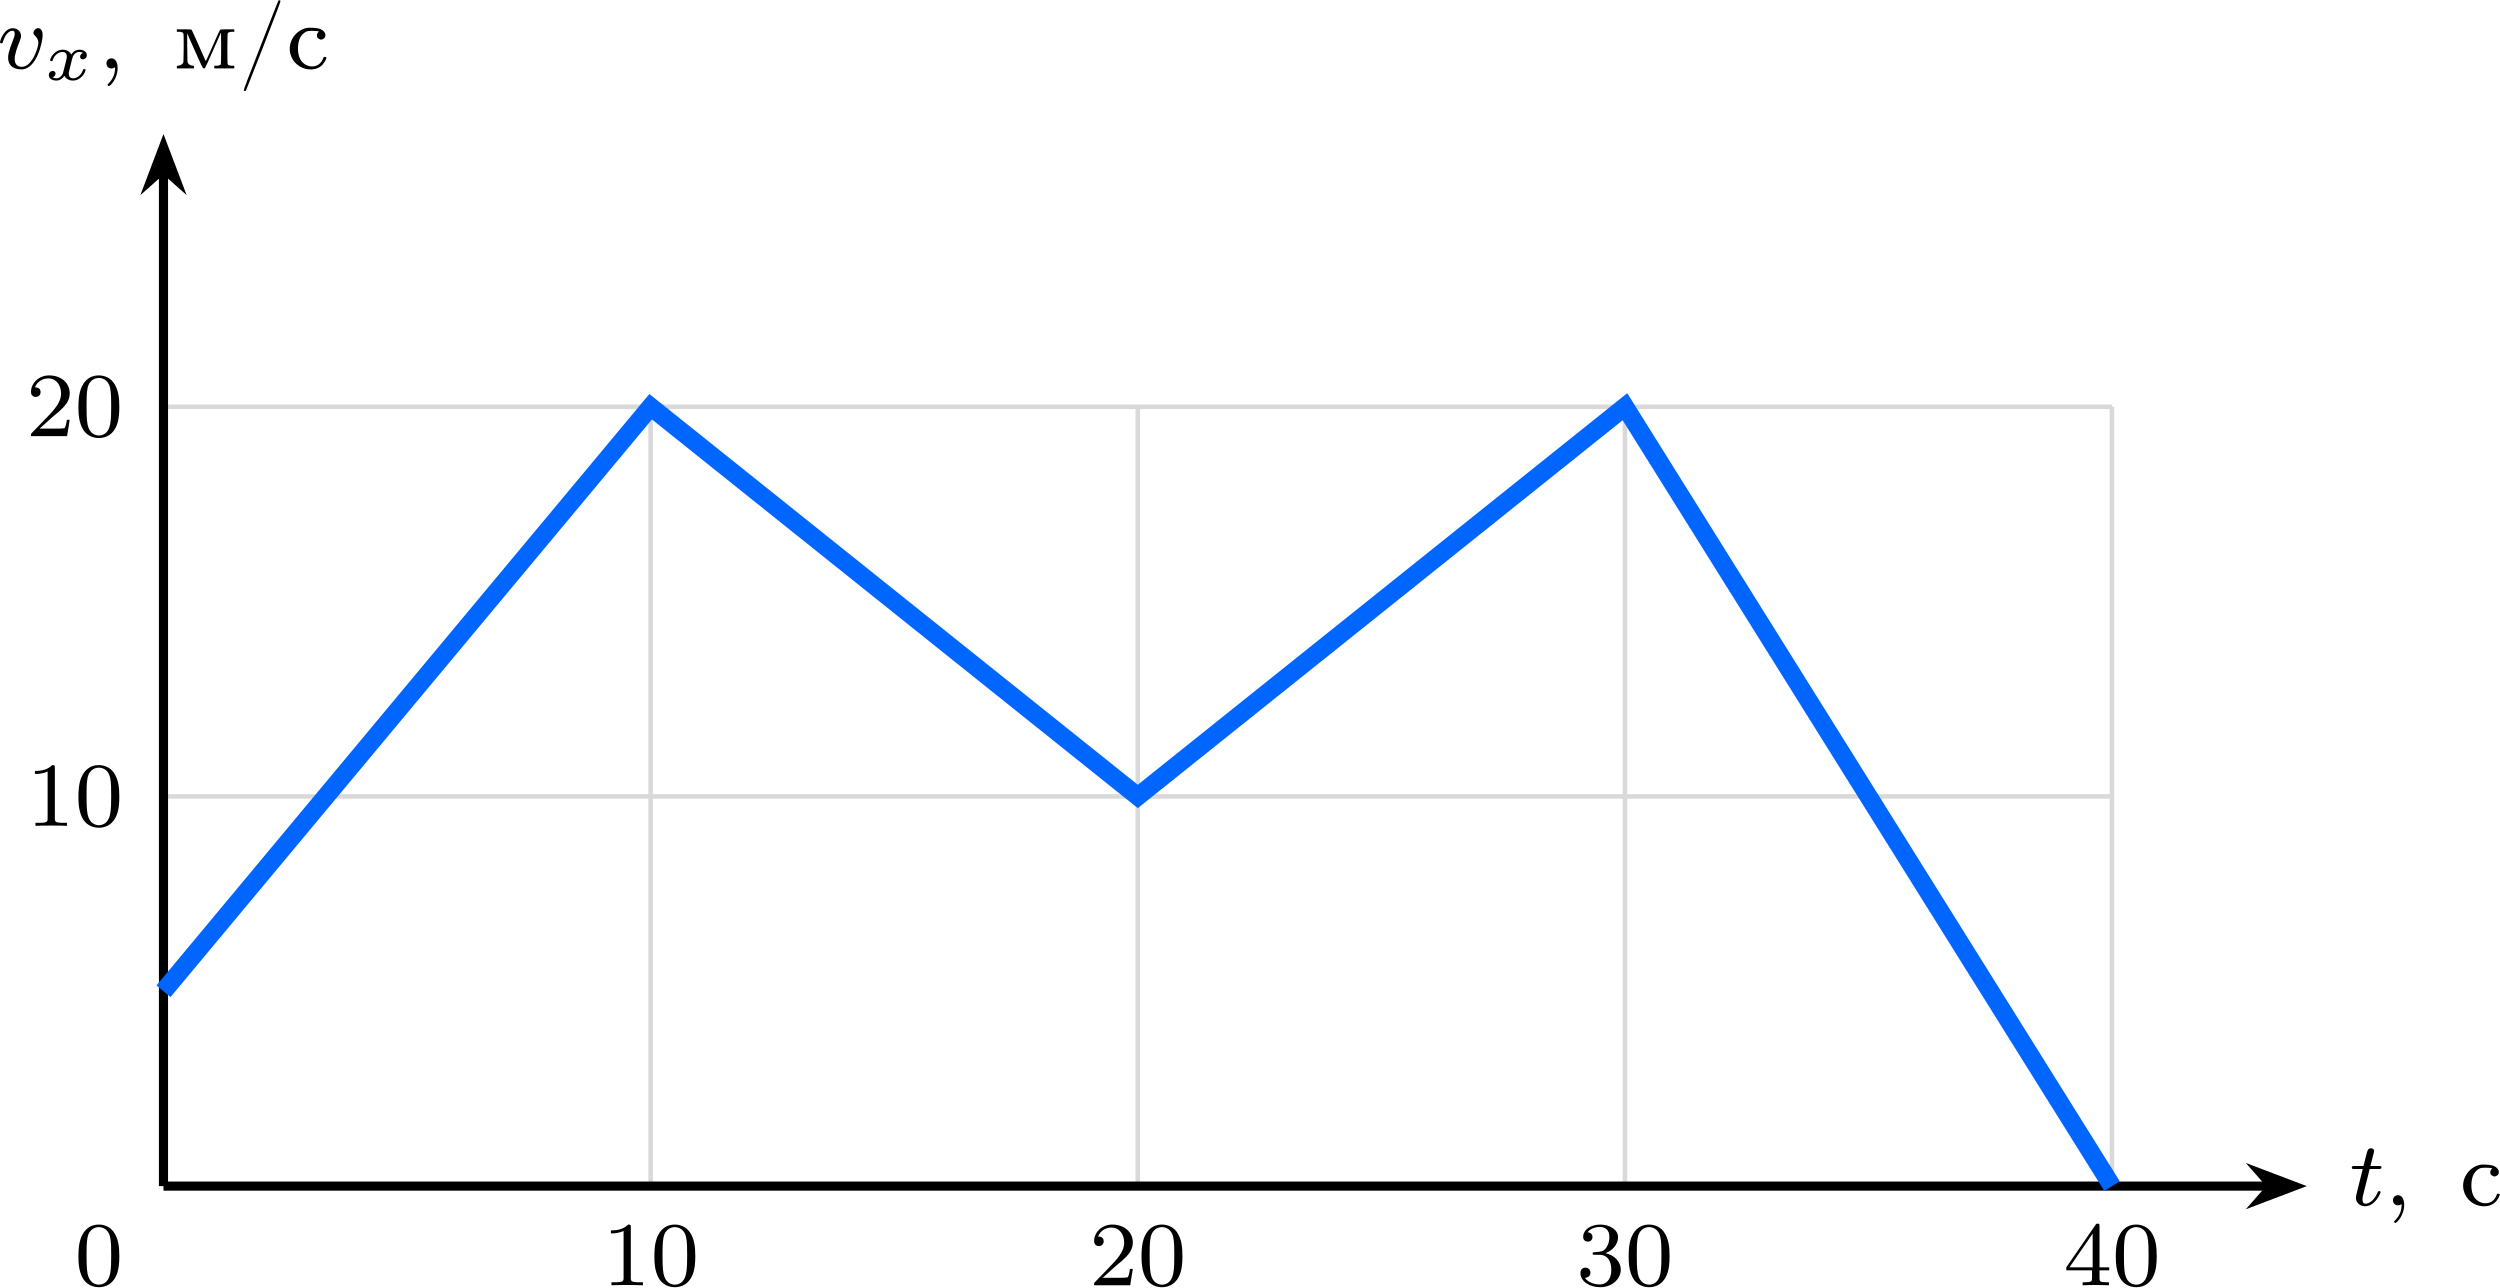
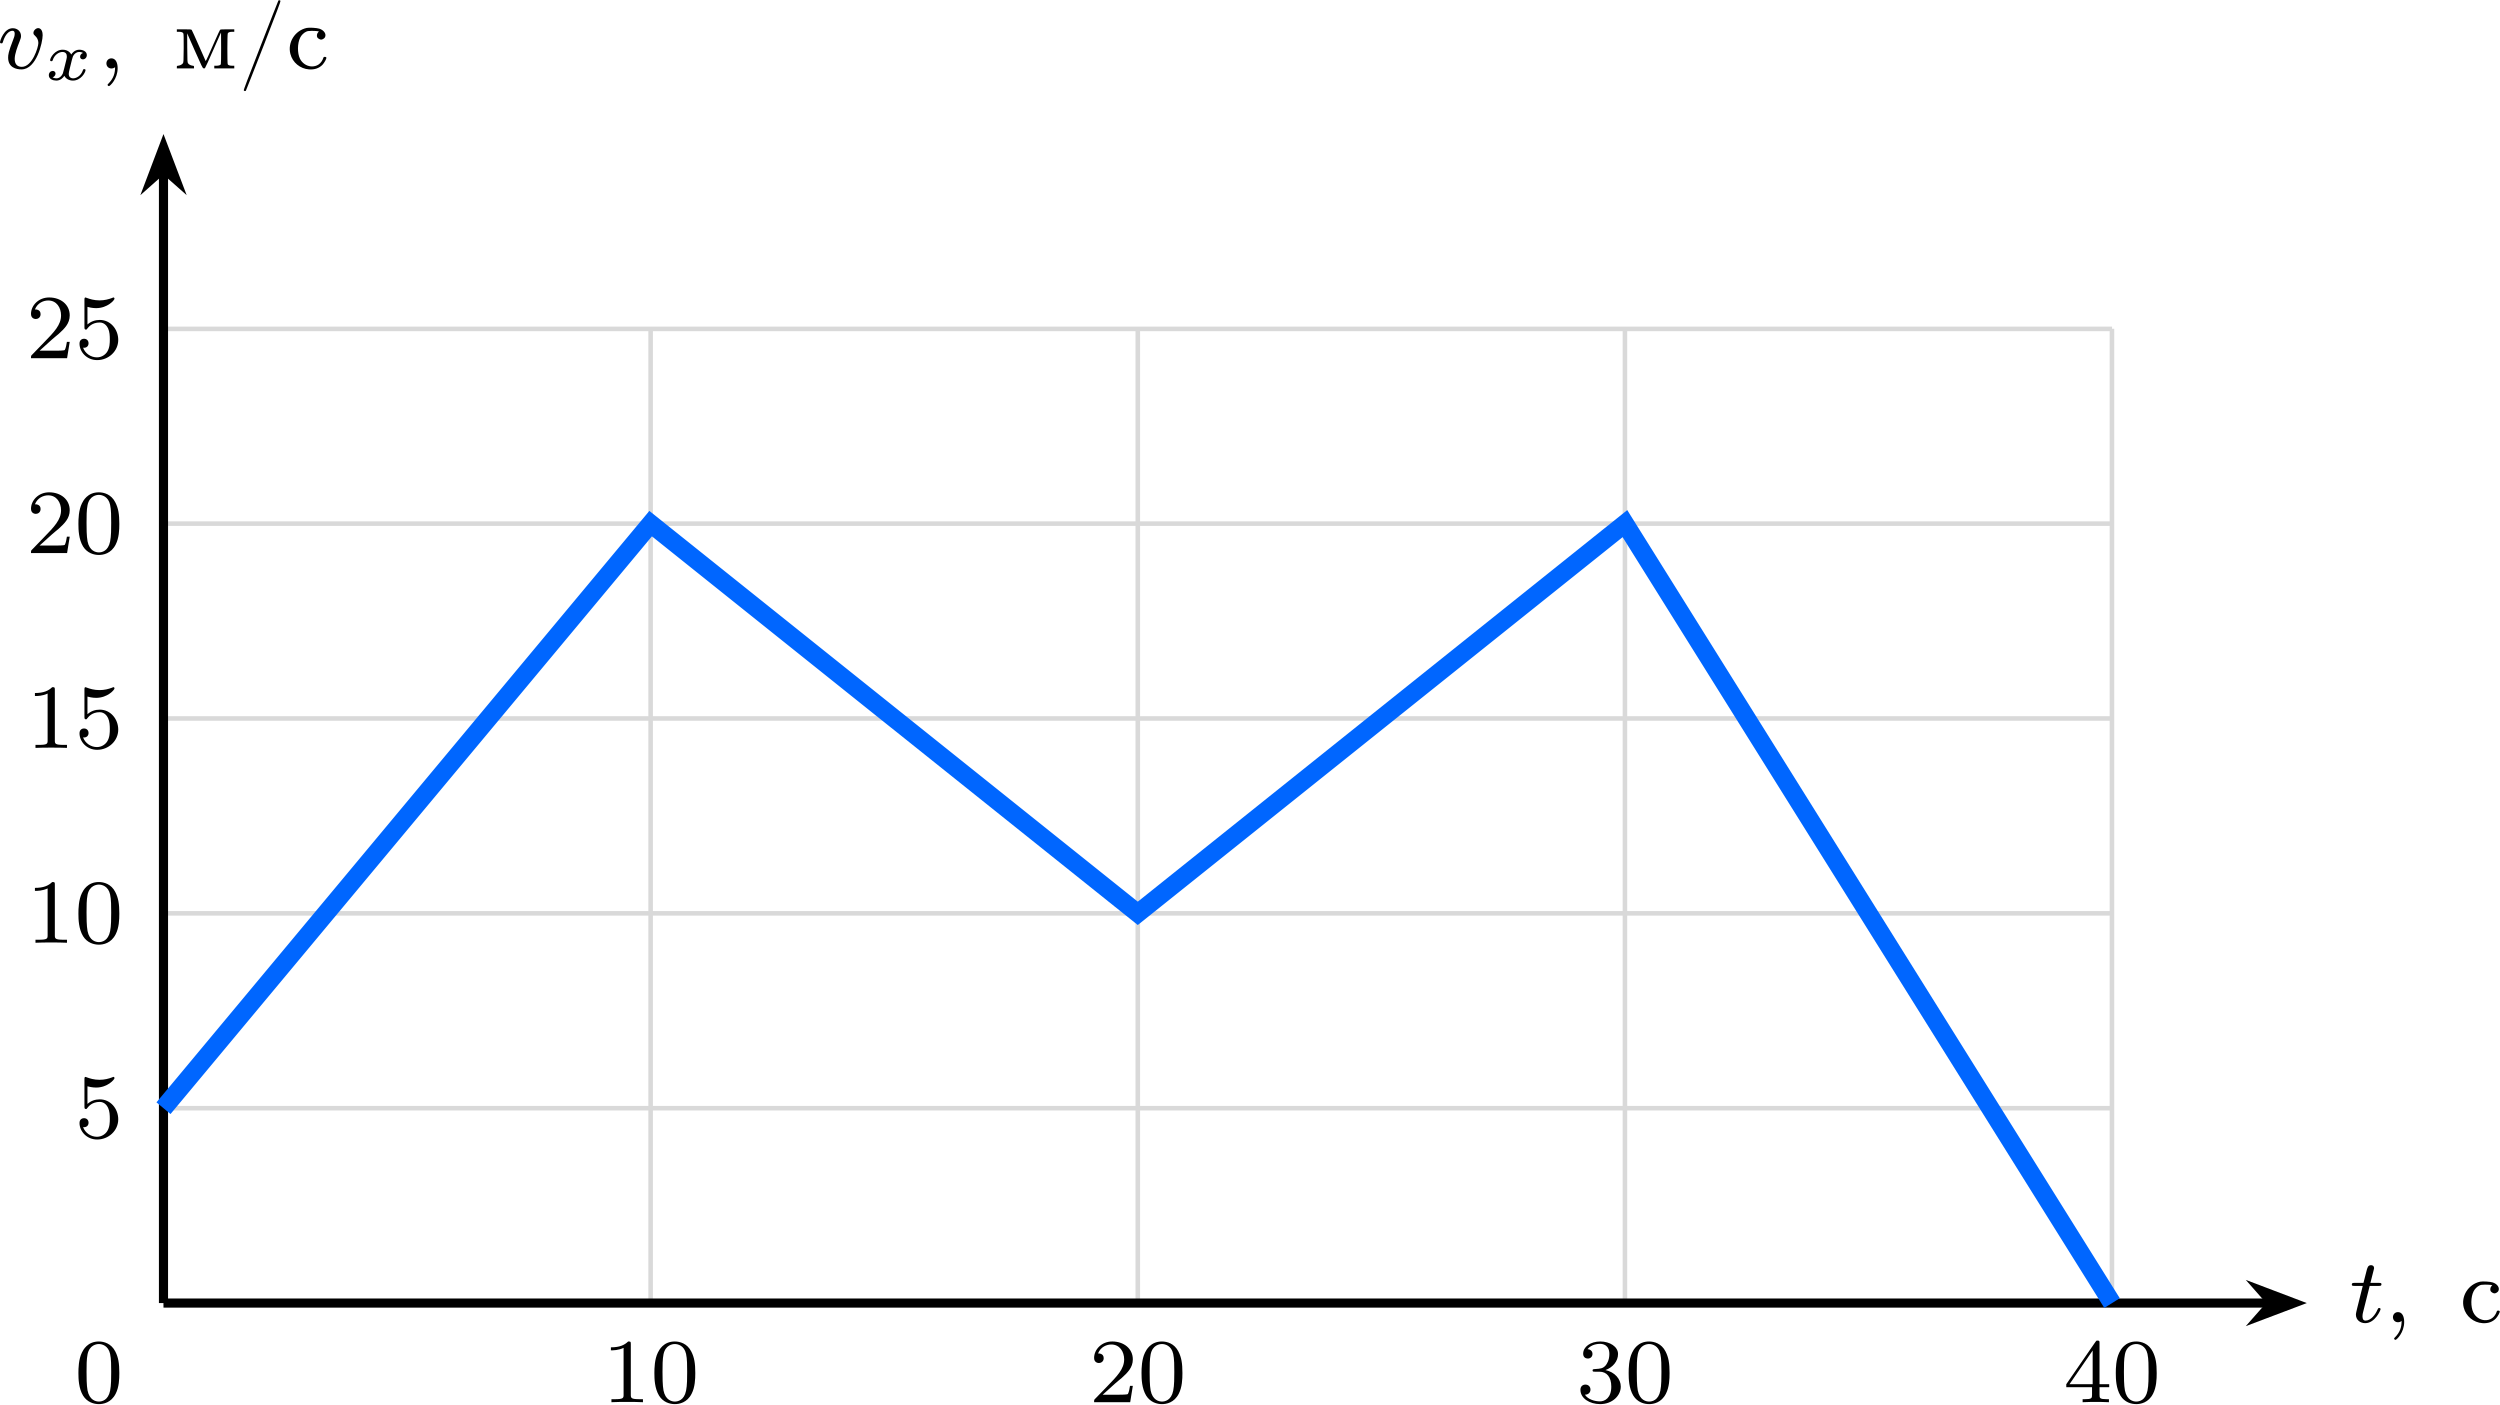
- <svg xmlns="http://www.w3.org/2000/svg" xmlns:xlink="http://www.w3.org/1999/xlink" version="1.1" width="283.666pt" height="146.055pt" viewBox="-66.449 -66.69 218.205 112.35">
+ <svg xmlns="http://www.w3.org/2000/svg" xmlns:xlink="http://www.w3.org/1999/xlink" version="1.1" width="283.666pt" height="159.321pt" viewBox="-66.449 -66.691 218.205 122.555">
  <defs>
    <path id="g2-48" d="M3.897-2.542C3.897-3.395 3.81-3.913 3.547-4.423C3.196-5.125 2.55-5.3 2.112-5.3C1.108-5.3 .741-4.551 .63-4.328C.343-3.746 .327-2.957 .327-2.542C.327-2.016 .351-1.211 .733-.574C1.1 .016 1.69 .167 2.112 .167C2.495 .167 3.18 .048 3.579-.741C3.873-1.315 3.897-2.024 3.897-2.542ZM2.112-.056C1.841-.056 1.291-.183 1.124-1.02C1.036-1.474 1.036-2.224 1.036-2.638C1.036-3.188 1.036-3.746 1.124-4.184C1.291-4.997 1.913-5.077 2.112-5.077C2.383-5.077 2.933-4.941 3.092-4.216C3.188-3.778 3.188-3.18 3.188-2.638C3.188-2.168 3.188-1.451 3.092-1.004C2.925-.167 2.375-.056 2.112-.056Z" />
    <path id="g2-49" d="M2.503-5.077C2.503-5.292 2.487-5.3 2.271-5.3C1.945-4.981 1.522-4.79 .765-4.79V-4.527C.98-4.527 1.411-4.527 1.873-4.742V-.654C1.873-.359 1.849-.263 1.092-.263H.813V0C1.14-.024 1.825-.024 2.184-.024S3.236-.024 3.563 0V-.263H3.284C2.527-.263 2.503-.359 2.503-.654V-5.077Z" />
    <path id="g2-50" d="M2.248-1.626C2.375-1.745 2.71-2.008 2.837-2.12C3.332-2.574 3.802-3.013 3.802-3.738C3.802-4.686 3.005-5.3 2.008-5.3C1.052-5.3 .422-4.575 .422-3.866C.422-3.475 .733-3.419 .845-3.419C1.012-3.419 1.259-3.539 1.259-3.842C1.259-4.256 .861-4.256 .765-4.256C.996-4.838 1.53-5.037 1.921-5.037C2.662-5.037 3.045-4.407 3.045-3.738C3.045-2.909 2.463-2.303 1.522-1.339L.518-.303C.422-.215 .422-.199 .422 0H3.571L3.802-1.427H3.555C3.531-1.267 3.467-.869 3.371-.717C3.324-.654 2.718-.654 2.59-.654H1.172L2.248-1.626Z" />
    <path id="g2-51" d="M2.016-2.662C2.646-2.662 3.045-2.2 3.045-1.363C3.045-.367 2.479-.072 2.056-.072C1.618-.072 1.02-.231 .741-.654C1.028-.654 1.227-.837 1.227-1.1C1.227-1.355 1.044-1.538 .789-1.538C.574-1.538 .351-1.403 .351-1.084C.351-.327 1.164 .167 2.072 .167C3.132 .167 3.873-.566 3.873-1.363C3.873-2.024 3.347-2.63 2.534-2.805C3.164-3.029 3.634-3.571 3.634-4.208S2.917-5.3 2.088-5.3C1.235-5.3 .59-4.838 .59-4.232C.59-3.937 .789-3.81 .996-3.81C1.243-3.81 1.403-3.985 1.403-4.216C1.403-4.511 1.148-4.623 .972-4.631C1.307-5.069 1.921-5.093 2.064-5.093C2.271-5.093 2.877-5.029 2.877-4.208C2.877-3.65 2.646-3.316 2.534-3.188C2.295-2.941 2.112-2.925 1.626-2.893C1.474-2.885 1.411-2.877 1.411-2.774C1.411-2.662 1.482-2.662 1.618-2.662H2.016Z" />
    <path id="g2-52" d="M3.14-5.157C3.14-5.316 3.14-5.38 2.973-5.38C2.869-5.38 2.861-5.372 2.782-5.26L.239-1.57V-1.307H2.487V-.646C2.487-.351 2.463-.263 1.849-.263H1.666V0C2.343-.024 2.359-.024 2.813-.024S3.284-.024 3.961 0V-.263H3.778C3.164-.263 3.14-.351 3.14-.646V-1.307H3.985V-1.57H3.14V-5.157ZM2.542-4.511V-1.57H.518L2.542-4.511Z" />
+     <path id="g2-53" d="M1.116-4.479C1.219-4.447 1.538-4.368 1.873-4.368C2.869-4.368 3.475-5.069 3.475-5.189C3.475-5.276 3.419-5.3 3.379-5.3C3.363-5.3 3.347-5.3 3.276-5.26C2.965-5.141 2.598-5.045 2.168-5.045C1.698-5.045 1.307-5.165 1.06-5.26C.98-5.3 .964-5.3 .956-5.3C.853-5.3 .853-5.212 .853-5.069V-2.734C.853-2.59 .853-2.495 .98-2.495C1.044-2.495 1.068-2.527 1.108-2.59C1.203-2.71 1.506-3.116 2.184-3.116C2.63-3.116 2.845-2.75 2.917-2.598C3.053-2.311 3.068-1.945 3.068-1.634C3.068-1.339 3.061-.909 2.837-.558C2.686-.319 2.367-.072 1.945-.072C1.427-.072 .917-.399 .733-.917C.757-.909 .805-.909 .813-.909C1.036-.909 1.211-1.052 1.211-1.299C1.211-1.594 .98-1.698 .821-1.698C.677-1.698 .422-1.618 .422-1.275C.422-.558 1.044 .167 1.961 .167C2.957 .167 3.802-.606 3.802-1.594C3.802-2.519 3.132-3.339 2.192-3.339C1.793-3.339 1.419-3.212 1.116-2.941V-4.479Z" />
    <path id="g0-120" d="M3.365-2.349C3.156-2.289 3.108-2.116 3.108-2.026C3.108-1.835 3.264-1.793 3.347-1.793C3.521-1.793 3.694-1.937 3.694-2.17C3.694-2.493 3.341-2.636 3.037-2.636C2.642-2.636 2.403-2.331 2.337-2.218C2.26-2.367 2.032-2.636 1.584-2.636C.897-2.636 .49-1.925 .49-1.716C.49-1.686 .514-1.632 .598-1.632S.699-1.668 .717-1.722C.867-2.206 1.273-2.439 1.566-2.439S1.949-2.248 1.949-2.05C1.949-1.979 1.949-1.925 1.901-1.739C1.763-1.184 1.632-.64 1.602-.568C1.512-.341 1.297-.137 1.046-.137C1.01-.137 .843-.137 .705-.227C.938-.305 .962-.502 .962-.55C.962-.705 .843-.783 .723-.783C.556-.783 .377-.652 .377-.406C.377-.066 .753 .06 1.034 .06C1.375 .06 1.62-.173 1.733-.359C1.853-.108 2.14 .06 2.481 .06C3.186 .06 3.581-.664 3.581-.861C3.581-.873 3.575-.944 3.467-.944C3.383-.944 3.371-.903 3.353-.849C3.18-.329 2.756-.137 2.505-.137C2.277-.137 2.116-.269 2.116-.52C2.116-.634 2.146-.765 2.2-.974L2.391-1.751C2.451-1.985 2.481-2.092 2.606-2.236C2.69-2.325 2.833-2.439 3.025-2.439C3.055-2.439 3.234-2.439 3.365-2.349Z" />
    <path id="g3-47" d="M3.515-5.93C3.499-5.906 2.805-4.144 1.977-2.008C.797 1.012 .47 1.873 .494 1.913C.534 1.977 .638 1.993 .677 1.937C.693 1.921 1.387 .151 2.216-1.969C3.395-4.997 3.722-5.866 3.698-5.898C3.658-5.962 3.555-5.978 3.515-5.93Z" />
    <path id="g3-236" d="M.295-3.308V-3.204H.454C.693-3.204 .821-3.156 .861-3.061C.893-3.005 .893-2.63 .893-1.761C.885-.654 .877-.542 .829-.462C.749-.351 .606-.271 .438-.247C.295-.231 .295-.223 .295-.12V-.008H1.044H1.793V-.12C1.793-.223 1.793-.231 1.65-.247C1.482-.271 1.339-.351 1.267-.462C1.219-.542 1.211-.654 1.203-1.809L1.196-3.068L1.865-1.554C2.455-.215 2.542-.04 2.614-.016C2.678 0 2.71 0 2.75-.032C2.782-.064 3.108-.773 3.475-1.618L4.152-3.148L4.16-1.801C4.16-.988 4.152-.422 4.136-.375C4.105-.287 3.961-.239 3.722-.239H3.563V-.12V-.008H4.439H5.308V-.12V-.239H5.149C4.918-.239 4.766-.287 4.734-.375C4.694-.486 4.694-2.973 4.742-3.068C4.782-3.156 4.918-3.204 5.149-3.204H5.308V-3.308V-3.419H4.71C4.224-3.419 4.105-3.411 4.065-3.371C4.041-3.347 3.858-2.949 3.65-2.479C3.443-2.016 3.172-1.403 3.053-1.132C2.933-.853 2.821-.638 2.813-.646C2.805-.662 2.534-1.267 2.216-1.993S1.618-3.332 1.594-3.363C1.554-3.411 1.482-3.419 .925-3.419H.295Z" />
    <path id="g3-241" d="M1.753-3.539C.725-3.316 .072-2.271 .327-1.275C.518-.518 1.18 .024 1.961 .08C2.447 .112 2.837-.024 3.132-.327C3.3-.51 3.491-.853 3.467-.948C3.459-1.028 3.244-1.044 3.22-.964C3.045-.422 2.646-.143 2.12-.183C1.714-.223 1.347-.478 1.164-.853C.925-1.339 .933-2.208 1.188-2.702C1.283-2.901 1.498-3.116 1.69-3.204C1.825-3.268 1.881-3.276 2.184-3.284C2.375-3.284 2.598-3.268 2.678-3.26L2.821-3.228L2.742-3.148C2.646-3.045 2.614-2.845 2.67-2.726C2.726-2.622 2.901-2.519 3.013-2.519S3.292-2.622 3.347-2.726C3.491-3.005 3.26-3.347 2.853-3.475C2.63-3.547 1.969-3.587 1.753-3.539Z" />
    <path id="g1-59" d="M1.49-.12C1.49 .399 1.379 .853 .885 1.347C.853 1.371 .837 1.387 .837 1.427C.837 1.49 .901 1.538 .956 1.538C1.052 1.538 1.714 .909 1.714-.024C1.714-.534 1.522-.885 1.172-.885C.893-.885 .733-.662 .733-.446C.733-.223 .885 0 1.18 0C1.371 0 1.49-.112 1.49-.12Z" />
    <path id="g1-116" d="M1.761-3.172H2.542C2.694-3.172 2.79-3.172 2.79-3.324C2.79-3.435 2.686-3.435 2.55-3.435H1.825L2.112-4.567C2.144-4.686 2.144-4.726 2.144-4.734C2.144-4.902 2.016-4.981 1.881-4.981C1.61-4.981 1.554-4.766 1.467-4.407L1.219-3.435H.454C.303-3.435 .199-3.435 .199-3.284C.199-3.172 .303-3.172 .438-3.172H1.156L.677-1.259C.63-1.06 .558-.781 .558-.669C.558-.191 .948 .08 1.371 .08C2.224 .08 2.71-1.044 2.71-1.14C2.71-1.227 2.638-1.243 2.59-1.243C2.503-1.243 2.495-1.211 2.439-1.092C2.279-.709 1.881-.143 1.395-.143C1.227-.143 1.132-.255 1.132-.518C1.132-.669 1.156-.757 1.18-.861L1.761-3.172Z" />
    <path id="g1-118" d="M3.961-2.901C3.961-3.523 3.602-3.523 3.571-3.523C3.379-3.523 3.156-3.316 3.156-3.108C3.156-2.981 3.22-2.925 3.292-2.861C3.475-2.702 3.587-2.479 3.587-2.224C3.587-1.857 3.061-.143 2.144-.143C1.801-.143 1.522-.327 1.522-.829C1.522-1.267 1.761-1.897 1.953-2.375C2.048-2.63 2.072-2.694 2.072-2.837C2.072-3.268 1.722-3.515 1.355-3.515C.566-3.515 .239-2.391 .239-2.295C.239-2.224 .295-2.192 .359-2.192C.462-2.192 .47-2.24 .494-2.319C.701-3.013 1.044-3.292 1.331-3.292C1.451-3.292 1.522-3.22 1.522-3.029C1.522-2.845 1.451-2.662 1.371-2.463C.98-1.459 .948-1.196 .948-.948C.948-.08 1.658 .08 2.112 .08C3.435 .08 3.961-2.295 3.961-2.901Z" />
  </defs>
  <g id="page1">
-     <path d="M-52.18 36.836H117.895M-52.18 2.824H117.895M-52.18-31.184H117.895M-52.18 36.836V-31.191M-9.66 36.836V-31.191M32.859 36.836V-31.191M75.379 36.836V-31.191M117.887 36.836V-31.191" stroke="#d9d9d9" fill="none" stroke-width=".399" stroke-miterlimit="10" />
-     <path d="M-52.18 36.836H131.68" stroke="#000" fill="none" stroke-width=".797" stroke-miterlimit="10" />
-     <path d="M133.769 36.836L130.929 35.758L131.878 36.836L130.929 37.914Z" />
-     <path d="M133.769 36.836L130.929 35.758L131.878 36.836L130.929 37.914Z" stroke="#000" fill="none" stroke-width=".797" stroke-miterlimit="10" />
+     <path d="M-52.18 47.043H117.895M-52.18 30.035H117.895M-52.18 13.027H117.895M-52.18-3.981H117.895M-52.18-20.988H117.895M-52.18-37.984H117.895M-52.18 47.043V-37.996M-9.66 47.043V-37.996M32.859 47.043V-37.996M75.379 47.043V-37.996M117.887 47.043V-37.996" stroke="#d9d9d9" fill="none" stroke-width=".399" stroke-miterlimit="10" />
+     <path d="M-52.18 47.043H131.68" stroke="#000" fill="none" stroke-width=".797" stroke-miterlimit="10" />
+     <path d="M133.769 47.043L130.929 45.965L131.878 47.043L130.929 48.117Z" />
+     <path d="M133.769 47.043L130.929 45.965L131.878 47.043L130.929 48.117Z" stroke="#000" fill="none" stroke-width=".797" stroke-miterlimit="10" />
    <g transform="matrix(1 0 0 1 190.7992 1.6763)">
-       <use x="-52.178" y="36.837" xlink:href="#g1-116" />
-       <use x="-49.12" y="36.837" xlink:href="#g1-59" />
-       <use x="-42.534" y="36.837" xlink:href="#g3-241" />
+       <use x="-52.178" y="47.041" xlink:href="#g1-116" />
+       <use x="-49.12" y="47.041" xlink:href="#g1-59" />
+       <use x="-42.534" y="47.041" xlink:href="#g3-241" />
    </g>
-     <path d="M-52.18 36.836V-51.781" stroke="#000" fill="none" stroke-width=".797" stroke-miterlimit="10" />
+     <path d="M-52.18 47.043V-51.781" stroke="#000" fill="none" stroke-width=".797" stroke-miterlimit="10" />
    <path d="M-52.18-53.867L-53.254-51.027L-52.18-51.98L-51.102-51.027Z" />
    <path d="M-52.18-53.867L-53.254-51.027L-52.18-51.98L-51.102-51.027Z" stroke="#000" fill="none" stroke-width=".797" stroke-miterlimit="10" />
-     <g transform="matrix(1 0 0 1 -14.5098 -97.5501)">
-       <use x="-52.178" y="36.837" xlink:href="#g1-118" />
-       <use x="-48.055" y="37.833" xlink:href="#g0-120" />
-       <use x="-43.385" y="36.837" xlink:href="#g1-59" />
-       <use x="-36.799" y="36.837" xlink:href="#g3-236" />
-       <use x="-31.155" y="36.837" xlink:href="#g3-47" />
-       <use x="-26.922" y="36.837" xlink:href="#g3-241" />
+     <g transform="matrix(1 0 0 1 -14.5098 -107.7545)">
+       <use x="-52.178" y="47.041" xlink:href="#g1-118" />
+       <use x="-48.055" y="48.038" xlink:href="#g0-120" />
+       <use x="-43.385" y="47.041" xlink:href="#g1-59" />
+       <use x="-36.799" y="47.041" xlink:href="#g3-236" />
+       <use x="-31.155" y="47.041" xlink:href="#g3-47" />
+       <use x="-26.922" y="47.041" xlink:href="#g3-241" />
+     </g>
+     <g transform="matrix(1 0 0 1 -11.9875 -82.4686)">
+       <use x="-52.178" y="47.041" xlink:href="#g2-50" />
+       <use x="-47.944" y="47.041" xlink:href="#g2-53" />
    </g>
    <g transform="matrix(1 0 0 1 -11.9875 -65.4613)">
-       <use x="-52.178" y="36.837" xlink:href="#g2-50" />
-       <use x="-47.944" y="36.837" xlink:href="#g2-48" />
+       <use x="-52.178" y="47.041" xlink:href="#g2-50" />
+       <use x="-47.944" y="47.041" xlink:href="#g2-48" />
    </g>
-     <g transform="matrix(1 0 0 1 -11.9875 -31.44655)">
-       <use x="-52.178" y="36.837" xlink:href="#g2-49" />
-       <use x="-47.944" y="36.837" xlink:href="#g2-48" />
+     <g transform="matrix(1 0 0 1 -11.9875 -48.45392)">
+       <use x="-52.178" y="47.041" xlink:href="#g2-49" />
+       <use x="-47.944" y="47.041" xlink:href="#g2-53" />
+     </g>
+     <g transform="matrix(1 0 0 1 -11.9875 -31.4466)">
+       <use x="-52.178" y="47.041" xlink:href="#g2-49" />
+       <use x="-47.944" y="47.041" xlink:href="#g2-48" />
+     </g>
+     <g transform="matrix(1 0 0 1 -7.7532 -14.4392)">
+       <use x="-52.178" y="47.041" xlink:href="#g2-53" />
    </g>
    <g transform="matrix(1 0 0 1 -7.7532 8.6553)">
-       <use x="-52.178" y="36.837" xlink:href="#g2-48" />
+       <use x="-52.178" y="47.041" xlink:href="#g2-48" />
    </g>
    <g transform="matrix(1 0 0 1 38.2842 8.6553)">
-       <use x="-52.178" y="36.837" xlink:href="#g2-49" />
-       <use x="-47.944" y="36.837" xlink:href="#g2-48" />
+       <use x="-52.178" y="47.041" xlink:href="#g2-49" />
+       <use x="-47.944" y="47.041" xlink:href="#g2-48" />
    </g>
    <g transform="matrix(1 0 0 1 80.8026 8.6553)">
-       <use x="-52.178" y="36.837" xlink:href="#g2-50" />
-       <use x="-47.944" y="36.837" xlink:href="#g2-48" />
+       <use x="-52.178" y="47.041" xlink:href="#g2-50" />
+       <use x="-47.944" y="47.041" xlink:href="#g2-48" />
    </g>
    <g transform="matrix(1 0 0 1 123.321 8.6553)">
-       <use x="-52.178" y="36.837" xlink:href="#g2-51" />
-       <use x="-47.944" y="36.837" xlink:href="#g2-48" />
+       <use x="-52.178" y="47.041" xlink:href="#g2-51" />
+       <use x="-47.944" y="47.041" xlink:href="#g2-48" />
    </g>
    <g transform="matrix(1 0 0 1 165.8392 8.6553)">
-       <use x="-52.178" y="36.837" xlink:href="#g2-52" />
-       <use x="-47.944" y="36.837" xlink:href="#g2-48" />
+       <use x="-52.178" y="47.041" xlink:href="#g2-52" />
+       <use x="-47.944" y="47.041" xlink:href="#g2-48" />
    </g>
-     <path d="M-52.18 19.828L-9.66-31.191L32.859 2.824L75.379-31.191L117.895 36.836" stroke="#06f" fill="none" stroke-width="1.594" stroke-miterlimit="10" />
+     <path d="M-52.18 30.035L-9.66-20.988L32.859 13.027L75.379-20.988L117.895 47.043" stroke="#06f" fill="none" stroke-width="1.594" stroke-miterlimit="10" />
  </g>
</svg>
